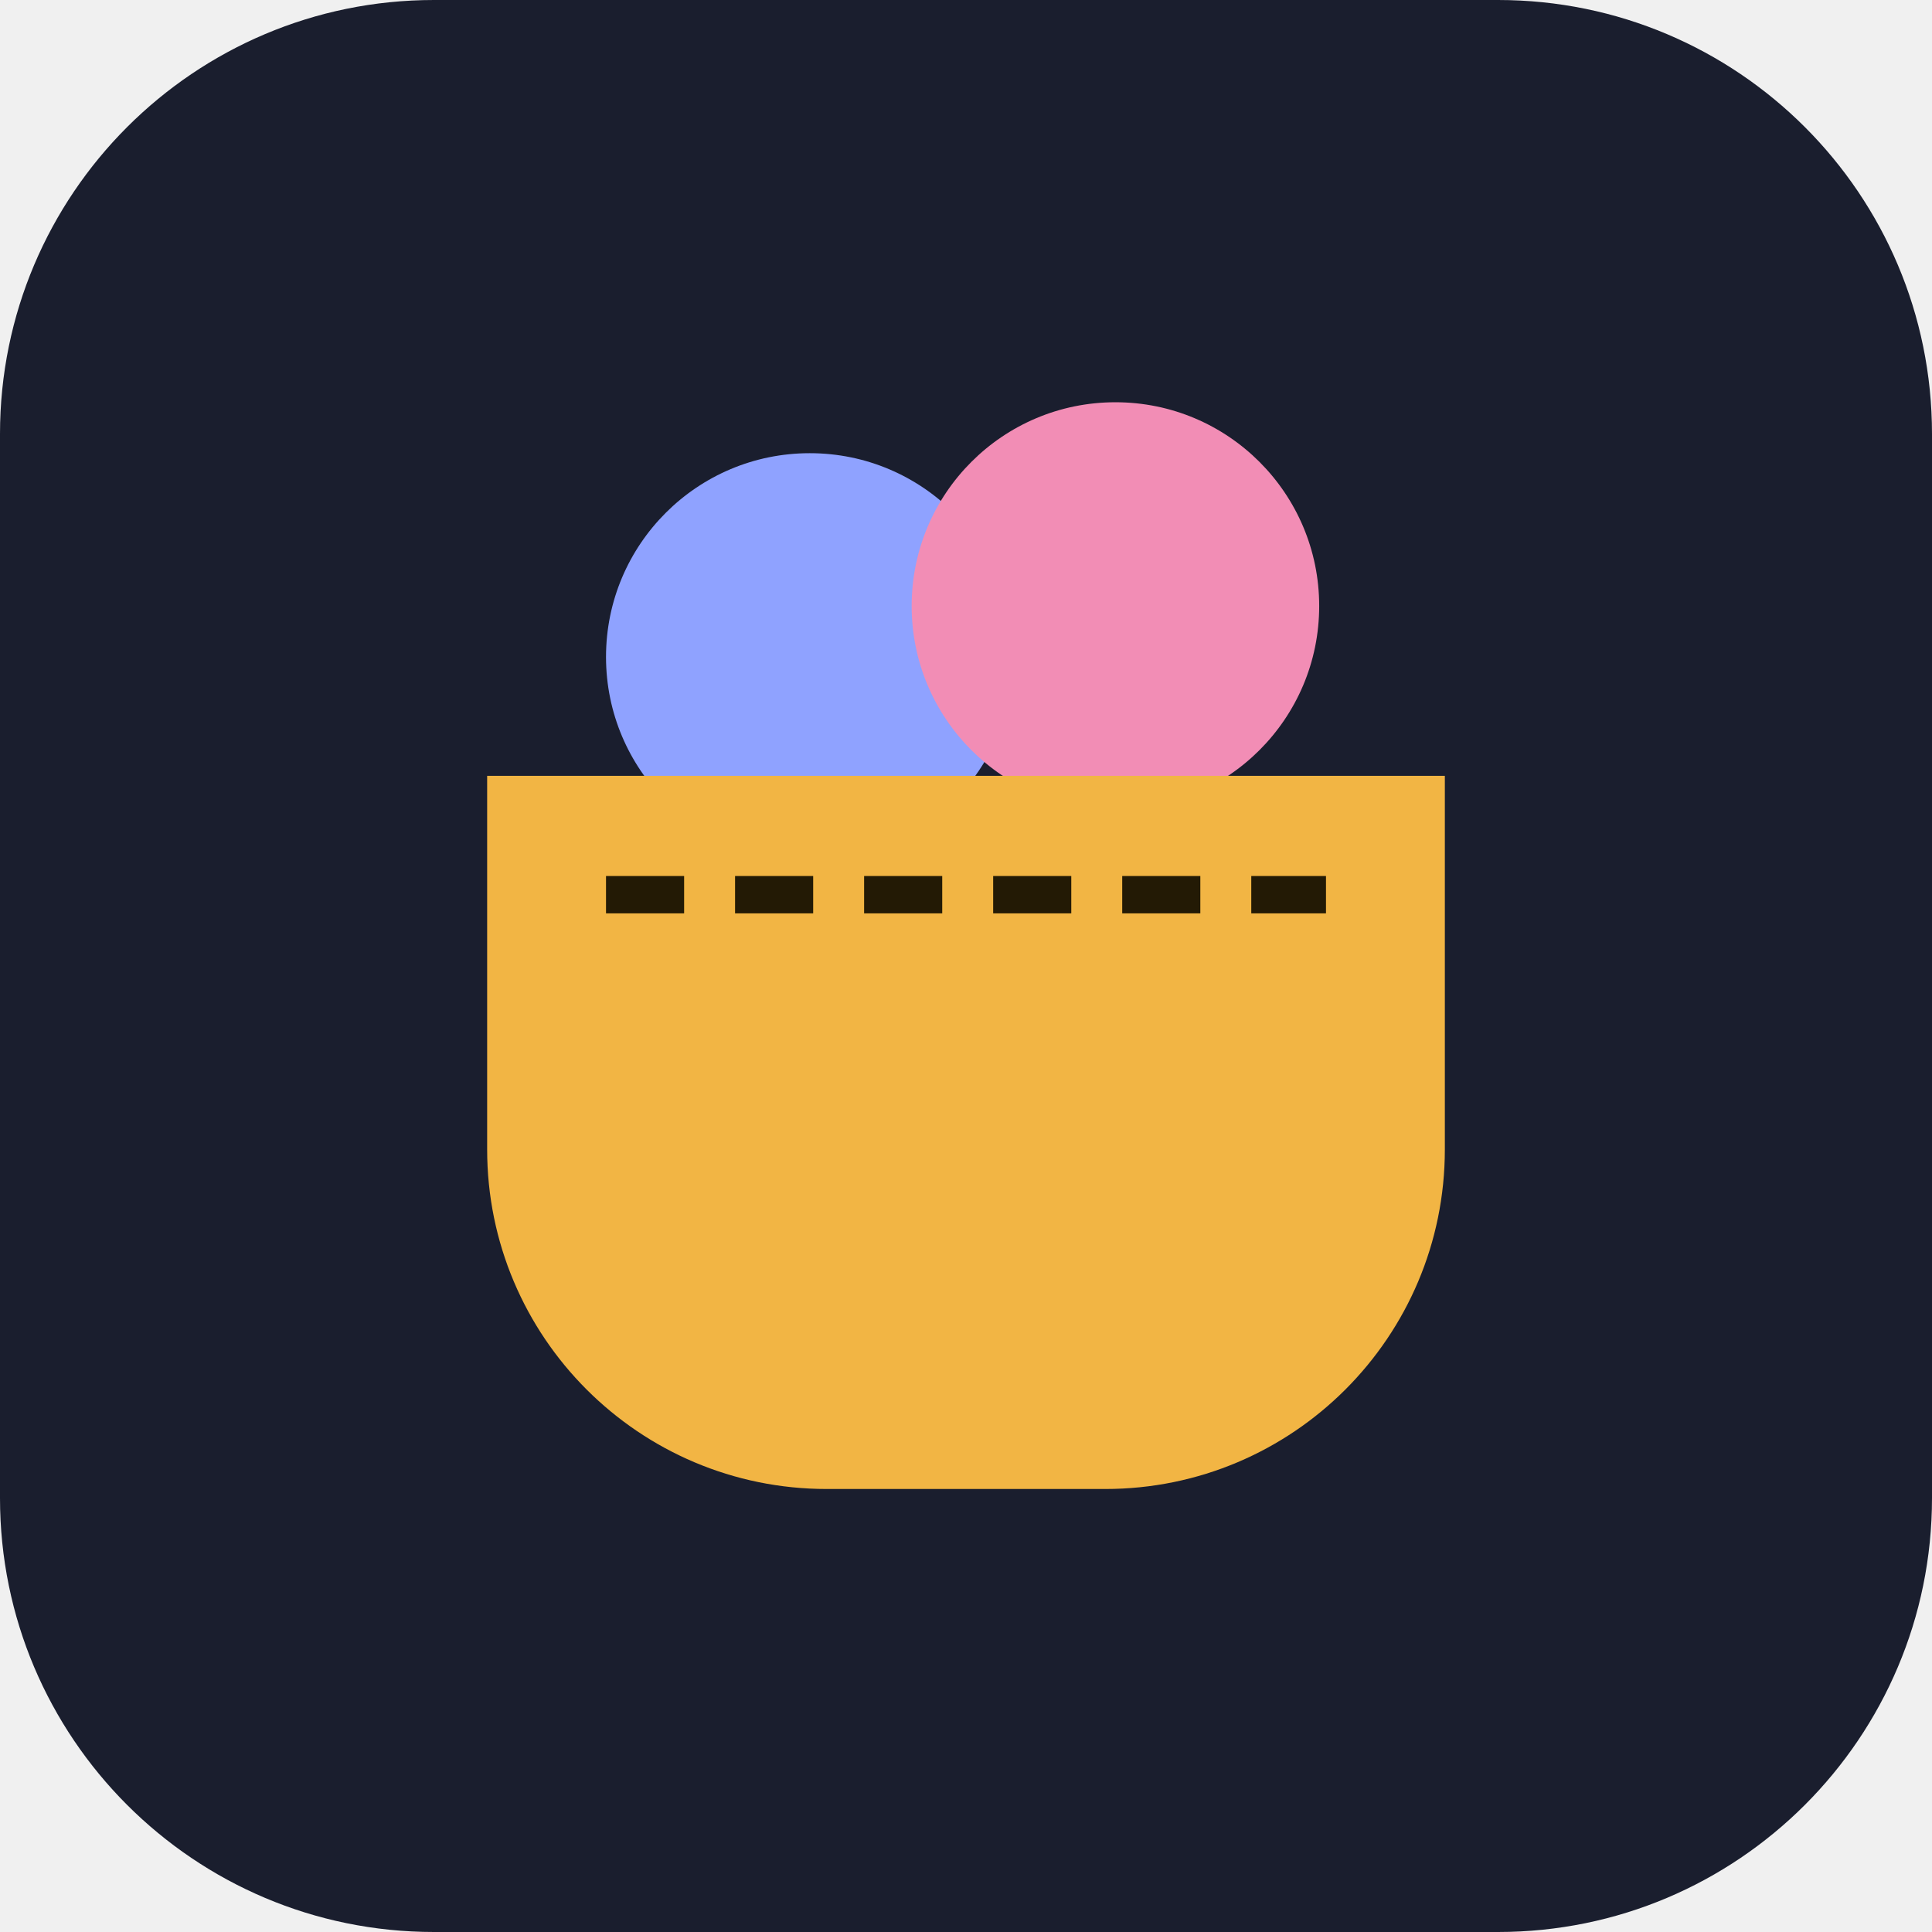
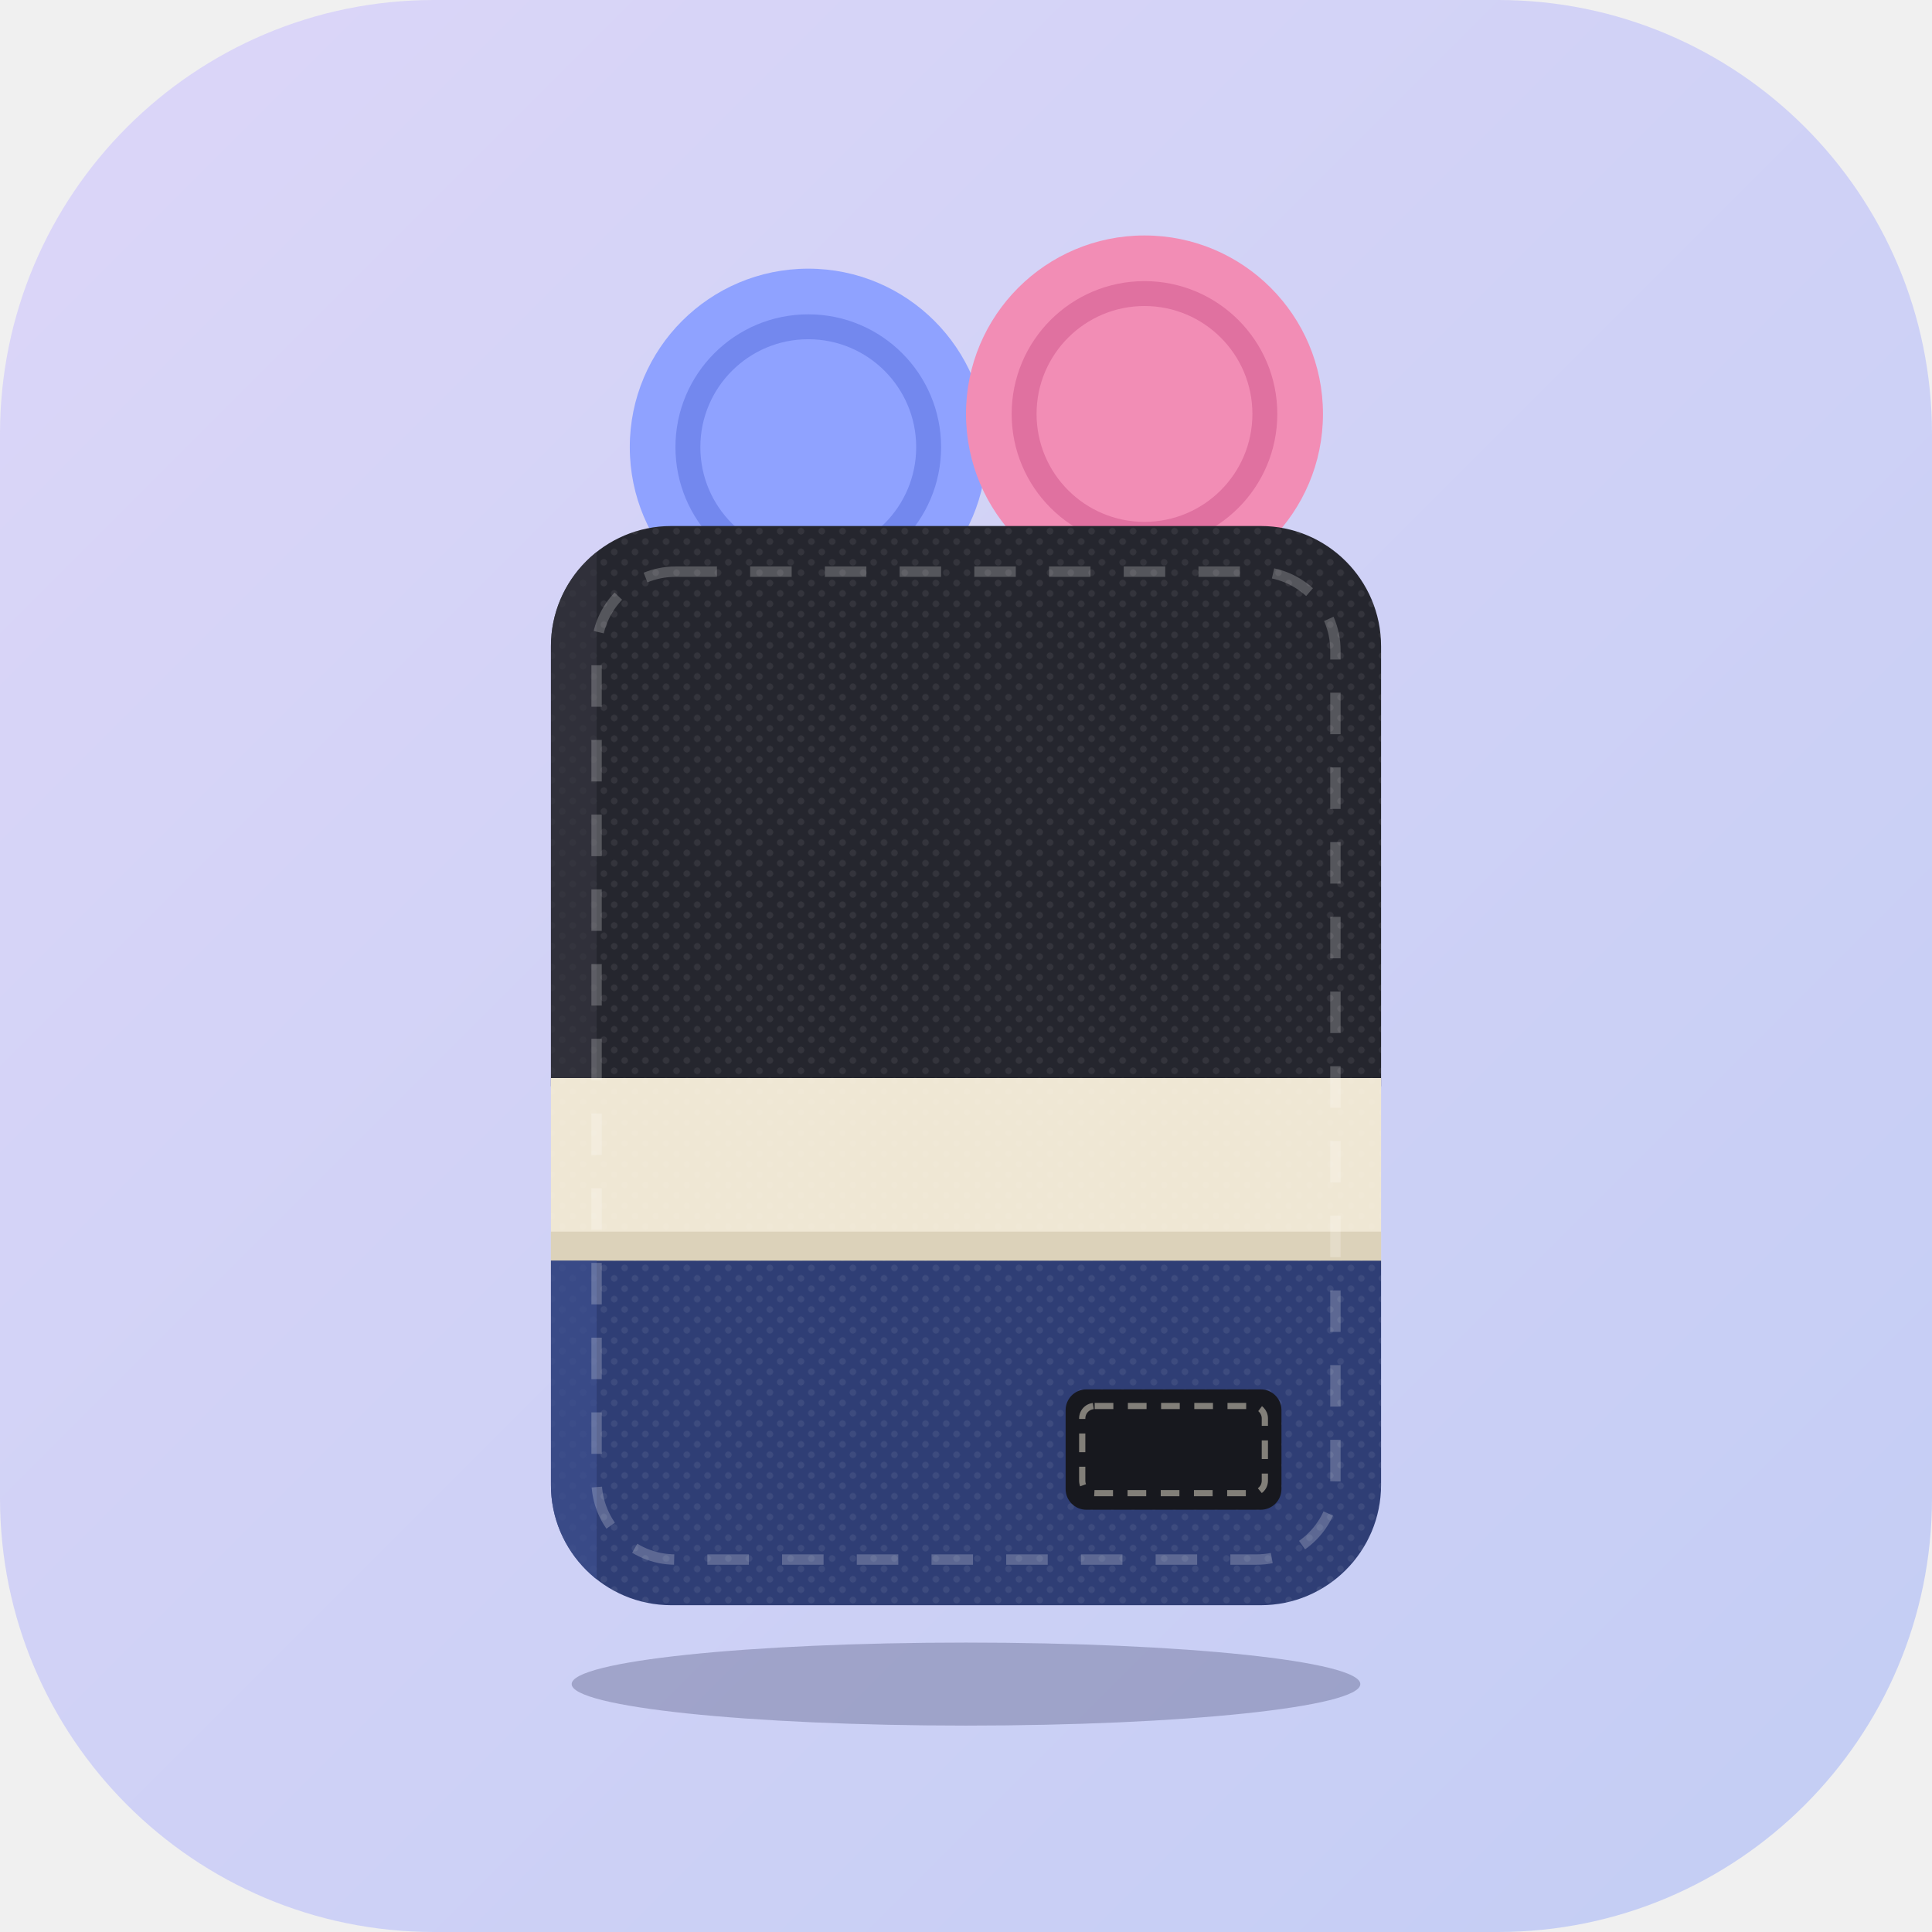
<svg xmlns="http://www.w3.org/2000/svg" viewBox="0 0 1024 1024">
-   <rect width="1024" height="1024" rx="230" fill="#1A1E2E" />
-   <g transform="translate(51.2 51.2) scale(.9)">
-     <circle cx="420" cy="330" r="120" fill="#8FA2FF" />
-     <circle cx="600" cy="300" r="120" fill="#F28DB5" />
-     <path d="M230 400h564v220a200 200 0 0 1-200 200H430a200 200 0 0 1-200-200z" fill="#F2B544" />
-     <path d="M300 470h424" stroke="#231A05" stroke-width="22" stroke-dasharray="46 30" />
+   <defs>
+     <linearGradient id="bg" x1="0" y1="0" x2="1" y2="1">
+       <stop offset="0" stop-color="#DCD6F8" />
+       <stop offset="1" stop-color="#C3CDF4" />
+     </linearGradient>
+     <clipPath id="body">
+       <rect x="312" y="300" width="400" height="520" rx="58" />
+     </clipPath>
+     <pattern id="weave" width="10" height="10" patternUnits="userSpaceOnUse">
+       <circle cx="2.5" cy="2.5" r="1.6" fill="#fff" opacity=".07" />
+       <circle cx="7.5" cy="7.5" r="1.6" fill="#fff" opacity=".07" />
+     </pattern>
+   </defs>
+   <rect width="1024" height="1024" rx="230" fill="url(#bg)" />
+   <g transform="translate(-51.20 -51.20) scale(1.1)">
+     <ellipse cx="512" cy="858" rx="190" ry="20" fill="#2B2F55" opacity=".28" />
+     <g>
+       <g>
+         <circle cx="436" cy="262" r="86" fill="#8FA2FF" />
+         <circle cx="436" cy="262" r="58" fill="none" stroke="#7388EE" stroke-width="12" />
+       </g>
+       <g>
+         <circle cx="598" cy="246" r="86" fill="#F28DB5" />
+         <circle cx="598" cy="246" r="58" fill="none" stroke="#E071A0" stroke-width="12" />
+       </g>
+       <g clip-path="url(#body)">
+         <rect x="312" y="300" width="400" height="270" fill="#25262E" />
+         <rect x="312" y="300" width="400" height="270" fill="url(#weave)" />
+         <rect x="312" y="300" width="22" height="270" fill="#34353F" opacity=".7" />
+         <rect x="312" y="566" width="400" height="92" fill="#EFE7D4" />
+         <rect x="312" y="566" width="400" height="92" fill="url(#weave)" opacity=".5" />
+         <rect x="312" y="640" width="400" height="18" fill="#DCD2BA" />
+         <rect x="312" y="654" width="400" height="170" fill="#2F3E75" />
+         <rect x="312" y="654" width="400" height="170" fill="url(#weave)" />
+         <rect x="312" y="654" width="22" height="170" fill="#3C4D8C" opacity=".8" />
+       </g>
+       <rect x="334" y="322" width="356" height="476" rx="38" fill="none" stroke="#fff" stroke-opacity=".22" stroke-width="5" stroke-dasharray="20 16" />
+       <rect x="560" y="716" width="104" height="58" rx="10" fill="#17181E" />
+       <rect x="568" y="724" width="88" height="42" rx="6" fill="none" stroke="#EFE7D4" stroke-opacity=".5" stroke-width="3" stroke-dasharray="9 7" />
+     </g>
  </g>
</svg>
